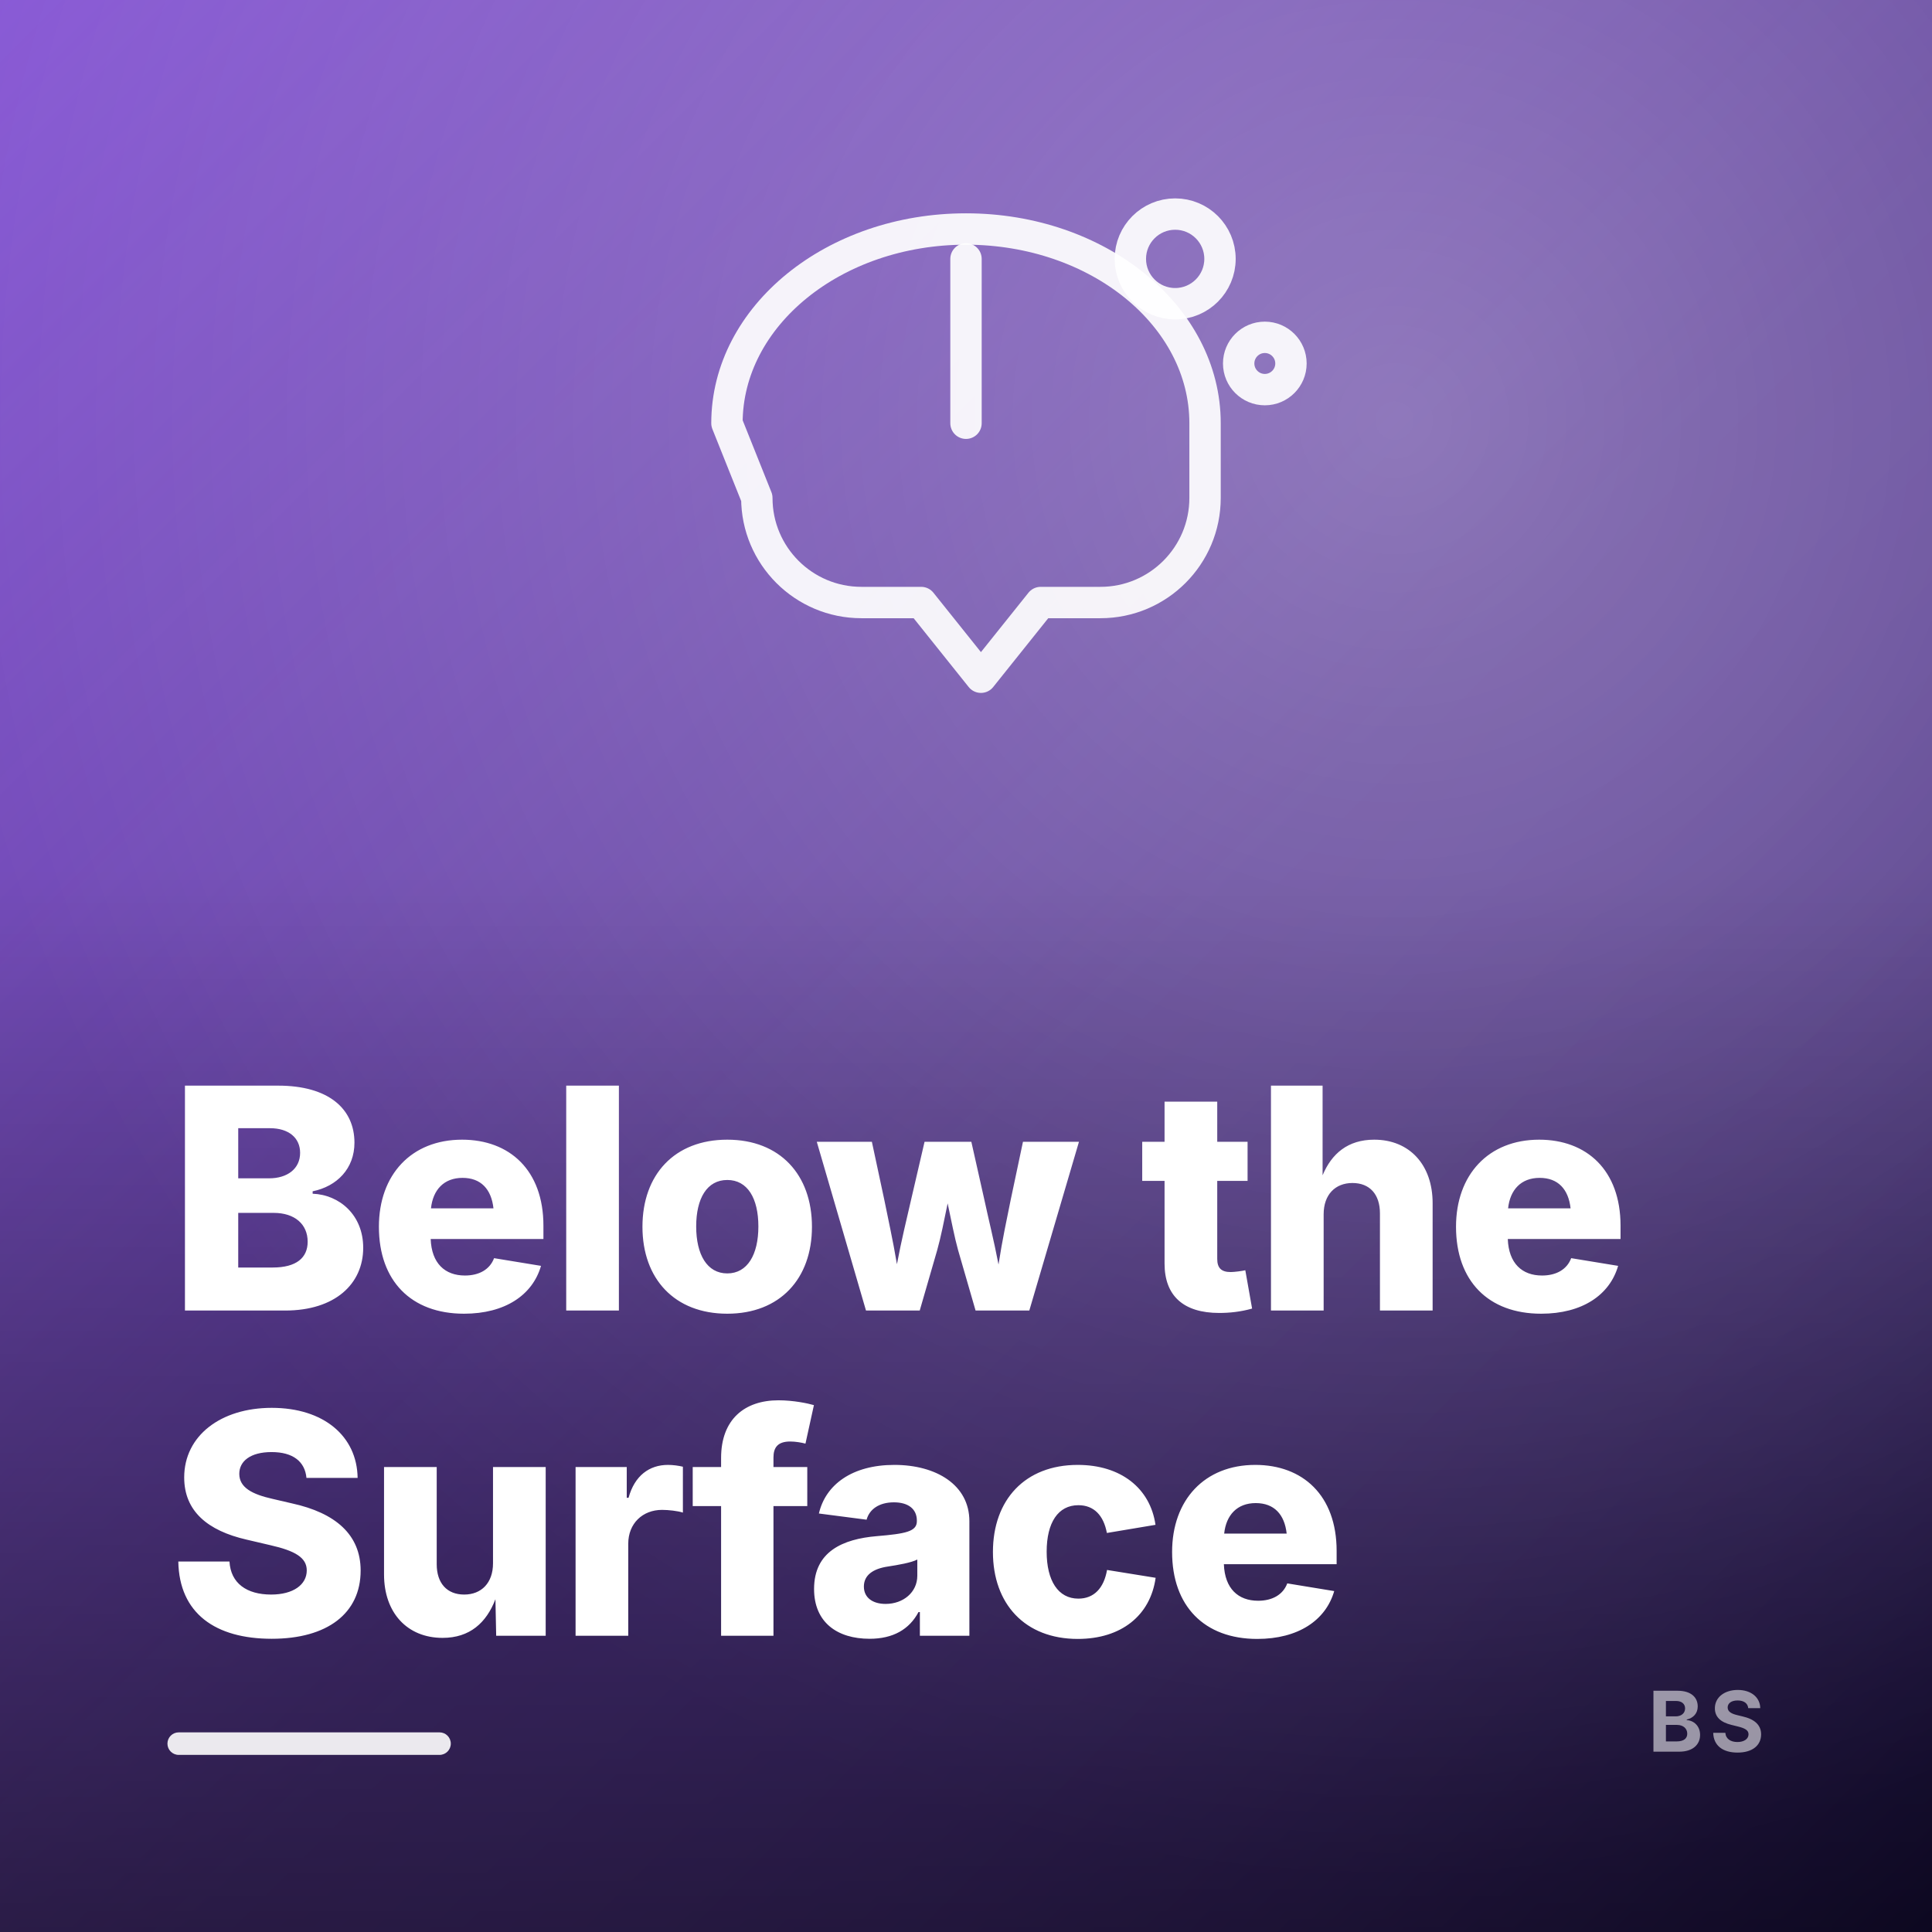
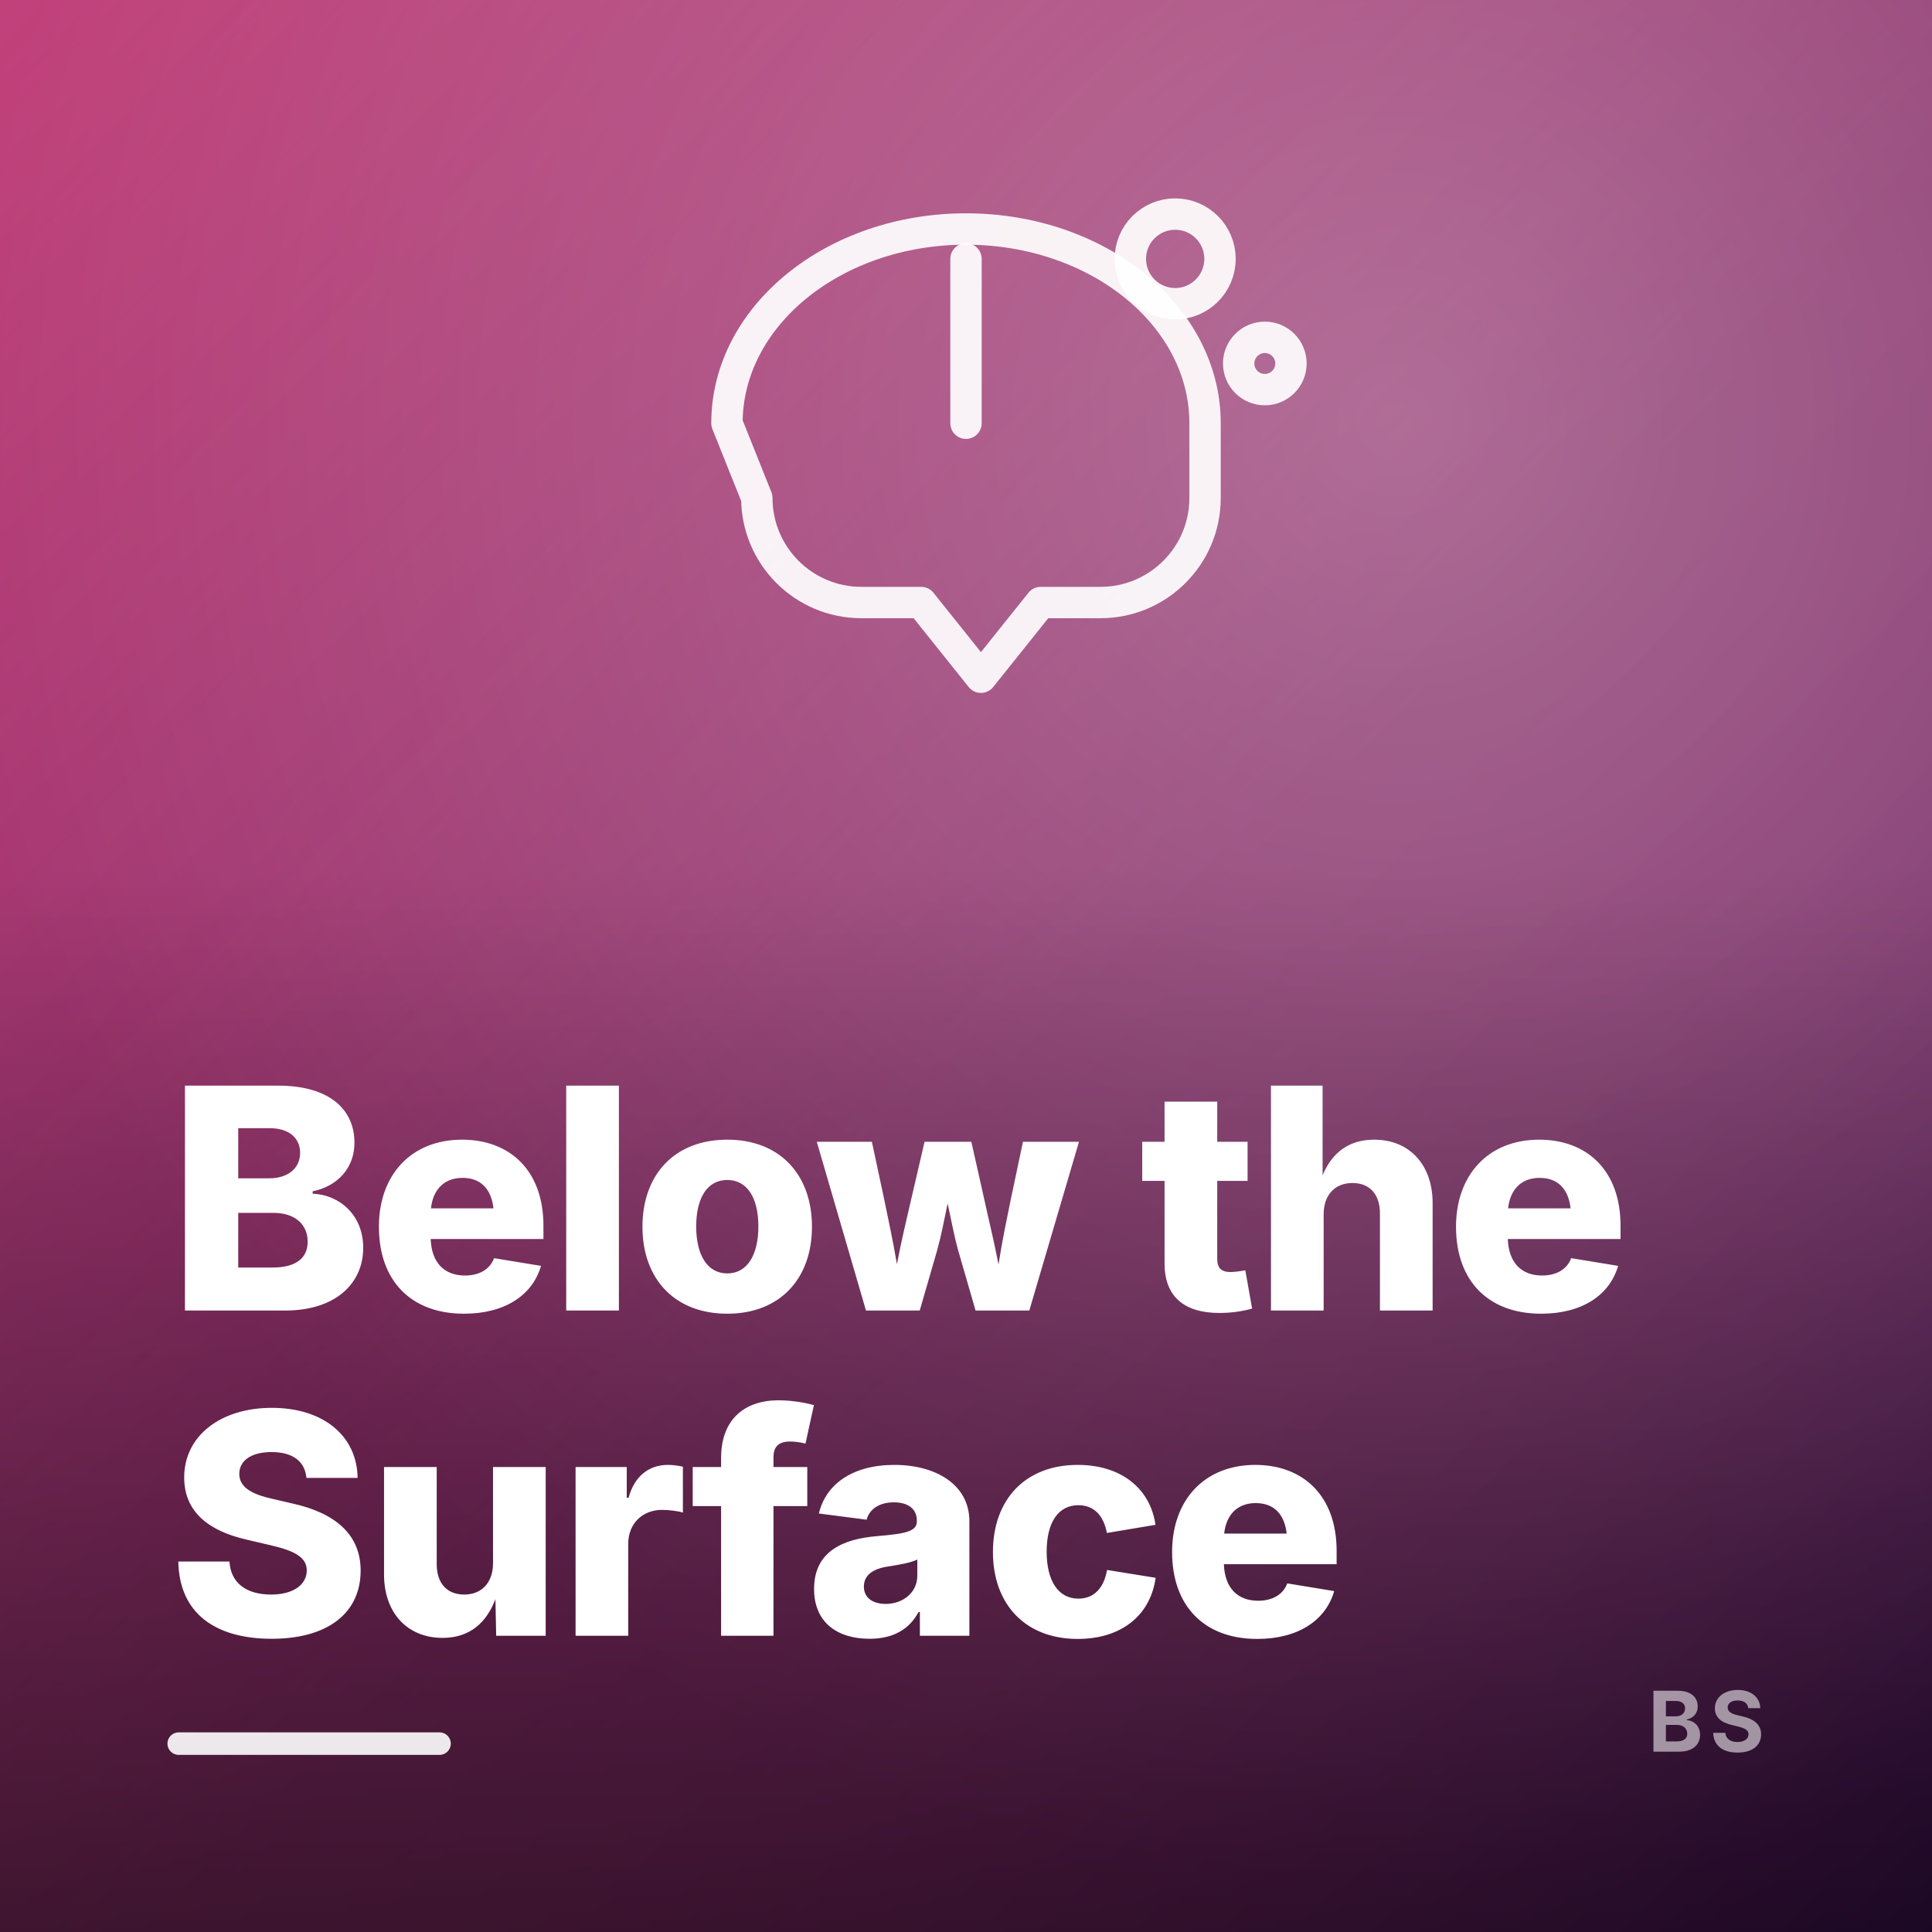
<svg xmlns="http://www.w3.org/2000/svg" viewBox="0 0 600 600" width="600" height="600" role="img" aria-label="Below the Surface">
  <defs>
    <linearGradient id="bg" x1="0" y1="0" x2="1" y2="1">
-       <stop offset="0%" stop-color="#8A5BD6" />
-       <stop offset="55%" stop-color="#8A5BD6" stop-opacity="0.55" />
-       <stop offset="100%" stop-color="#1B1145" />
+       <stop offset="0%" stop-color="#C2417A" />
+       <stop offset="55%" stop-color="#C2417A" stop-opacity="0.55" />
+       <stop offset="100%" stop-color="#3A1250" />
    </linearGradient>
    <radialGradient id="glow" cx="0.72" cy="0.22" r="0.75">
      <stop offset="0%" stop-color="#FFFFFF" stop-opacity="0.30" />
      <stop offset="100%" stop-color="#FFFFFF" stop-opacity="0" />
    </radialGradient>
    <linearGradient id="shade" x1="0" y1="0" x2="0" y2="1">
      <stop offset="45%" stop-color="#000" stop-opacity="0" />
      <stop offset="100%" stop-color="#000" stop-opacity="0.55" />
    </linearGradient>
  </defs>
-   <rect width="600" height="600" fill="#1B1145" />
+   <rect width="600" height="600" fill="#3A1250" />
  <rect width="600" height="600" fill="url(#bg)" />
  <rect width="600" height="600" fill="url(#glow)" />
  <g transform="translate(300 34) scale(2.32)" fill="none" stroke="#FFFFFF" stroke-opacity="0.92" stroke-width="4.2" stroke-linecap="round" stroke-linejoin="round" color="#FFFFFF">
    <g transform="translate(-50 0)">
      <path d="M18 42 a32 26 0 0 1 64 0 v10 a14 14 0 0 1 -14 14 h-8 l-8 10 l-8 -10 h-8 a14 14 0 0 1 -14 -14 z" />
      <path d="M50 20 v22" />
      <circle cx="78" cy="20" r="6" />
      <circle cx="90" cy="34" r="3.5" />
    </g>
  </g>
  <rect width="600" height="600" fill="url(#shade)" />
  <text fill="#FFFFFF" font-family="Inter, Helvetica, Arial, system-ui, sans-serif" font-size="96" font-weight="800" letter-spacing="-1.5">
    <tspan x="52" y="407">Below the</tspan>
    <tspan x="52" y="508">Surface</tspan>
  </text>
  <rect x="52" y="538" width="88" height="7" rx="3.5" fill="#FFFFFF" opacity="0.9" />
  <text x="548" y="544" fill="#FFFFFF" opacity="0.55" text-anchor="end" font-family="Inter, Helvetica, Arial, system-ui, sans-serif" font-size="26" font-weight="700" letter-spacing="2">BS</text>
</svg>
